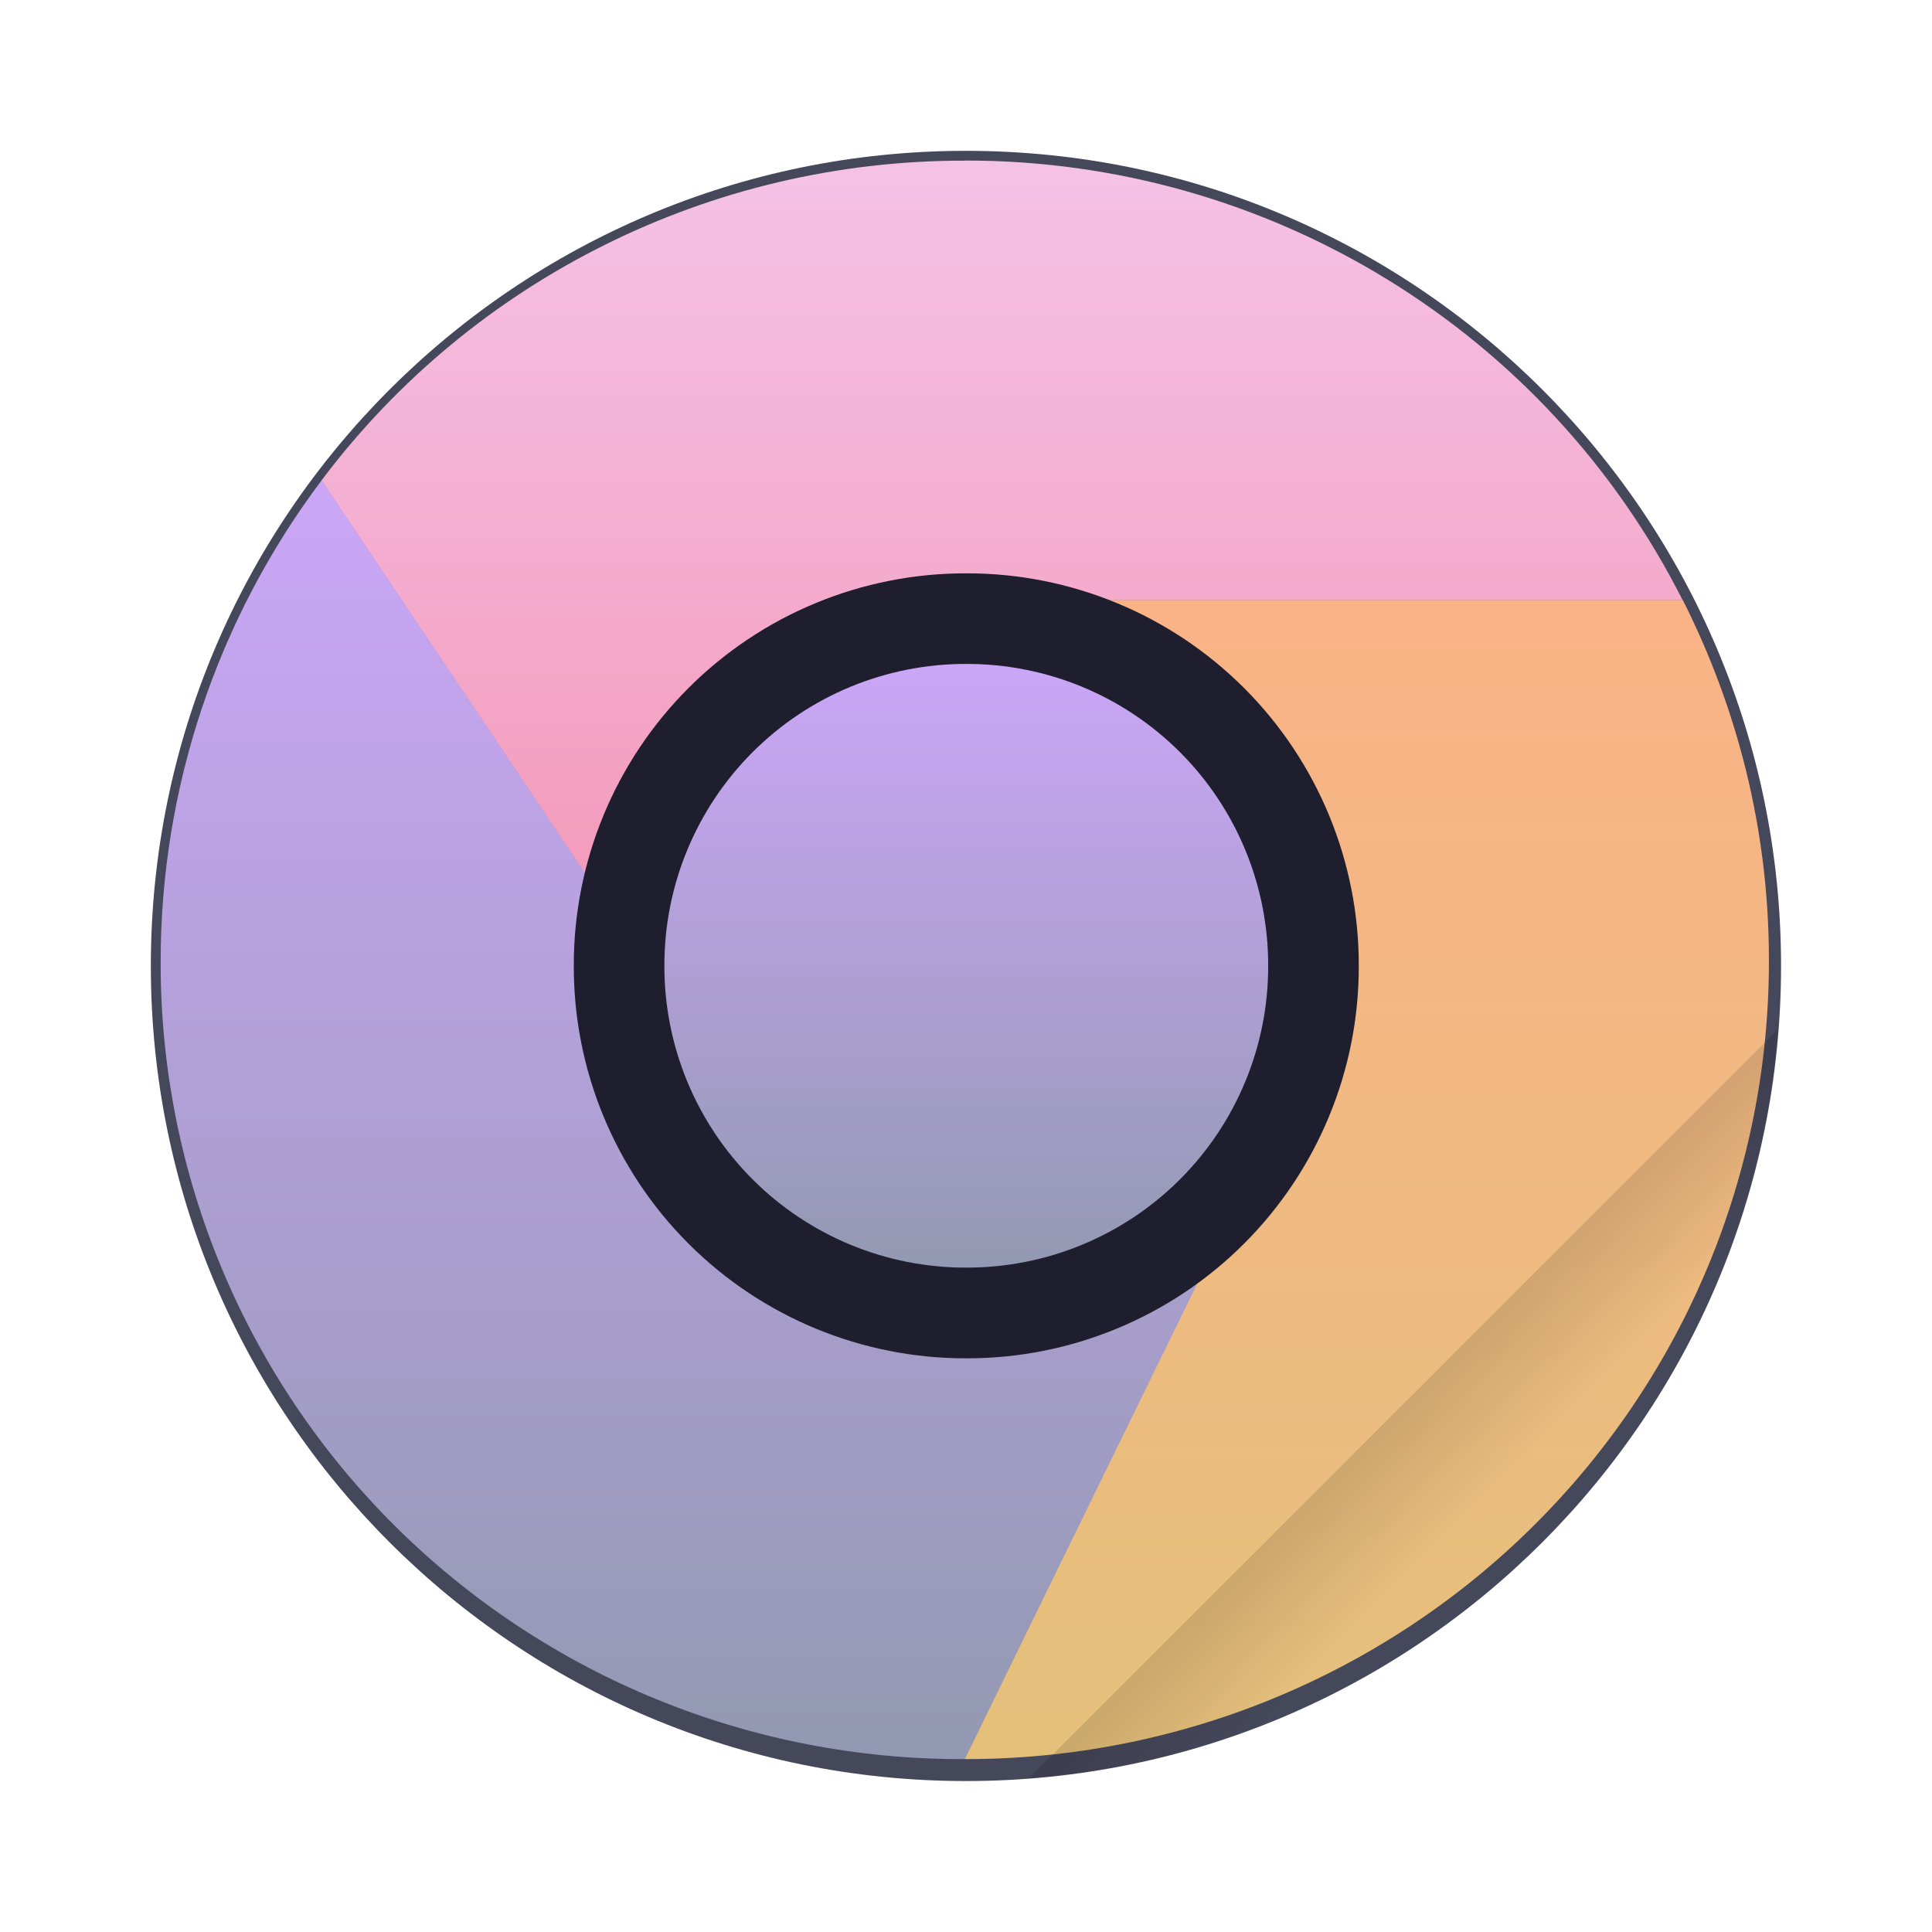
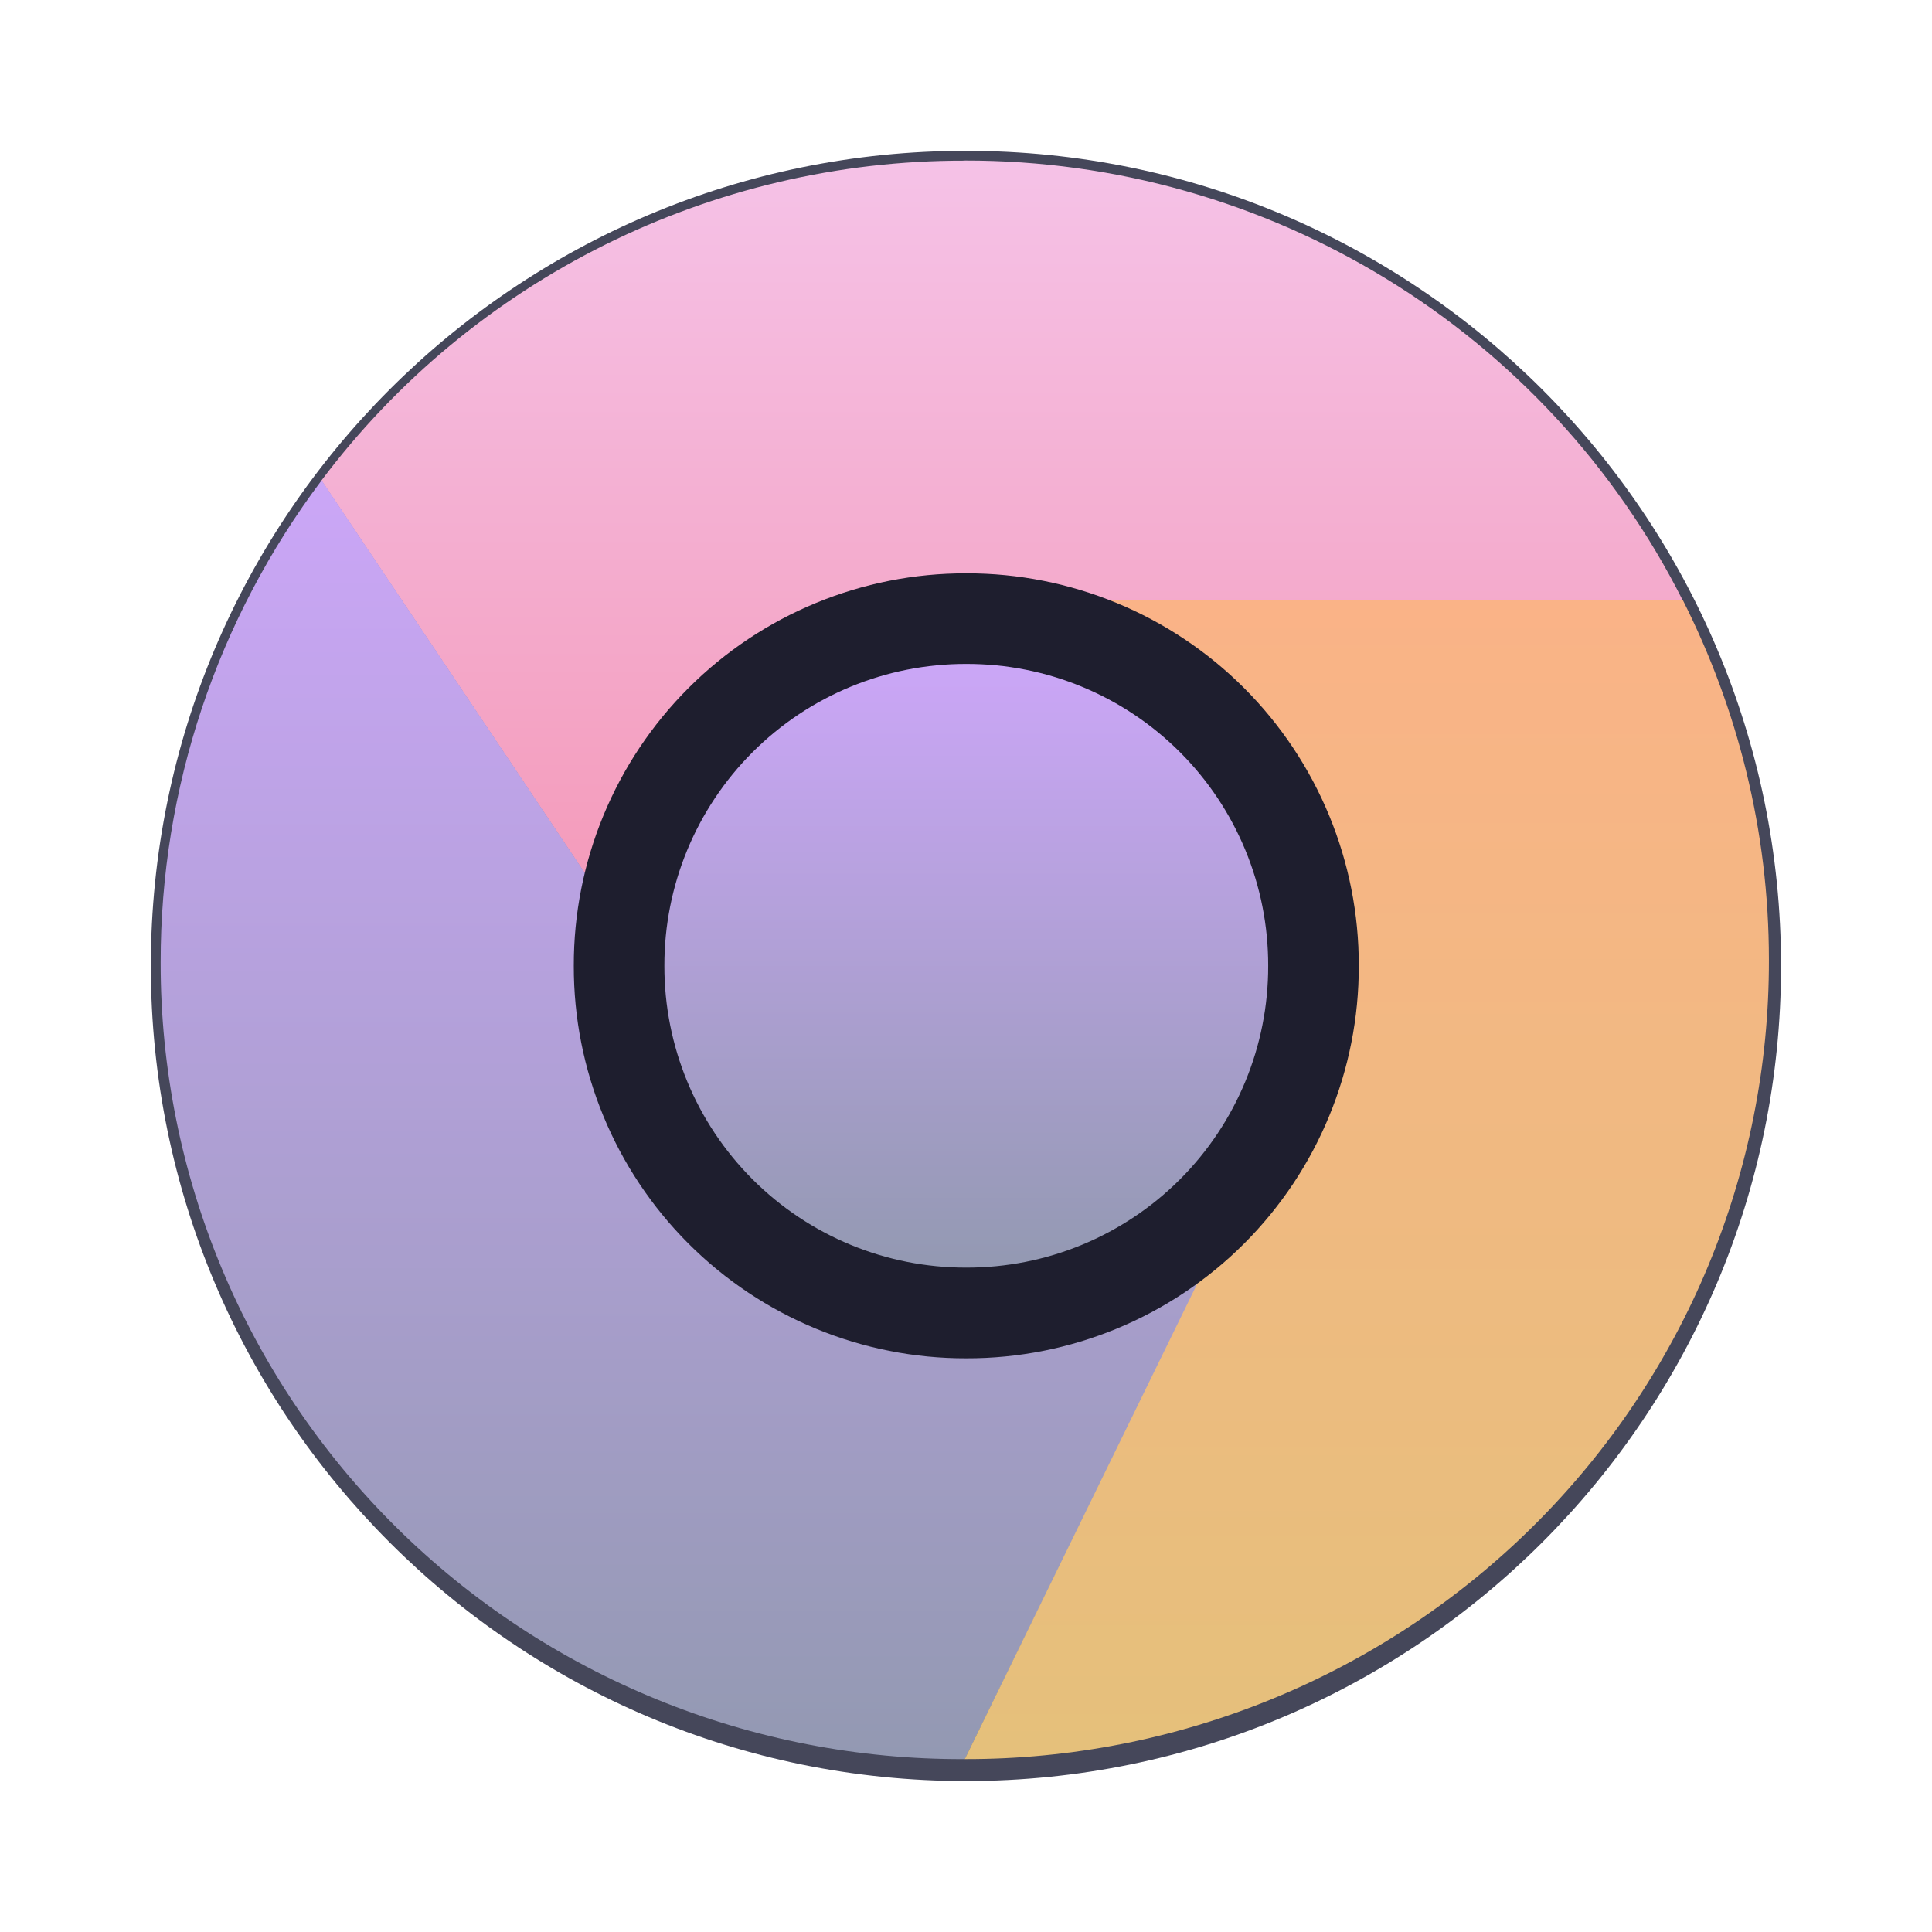
<svg xmlns="http://www.w3.org/2000/svg" width="64" height="64" viewBox="0 0 16.933 16.933">
  <defs>
-     <linearGradient gradientUnits="userSpaceOnUse" x1="43" x2="49" y1="44" y2="50" gradientTransform="scale(.26458)" id="shadow">
-       <stop offset="0" />
-       <stop offset="1" stop-opacity="0" />
-     </linearGradient>
    <linearGradient gradientUnits="userSpaceOnUse" x1="8.798" y1="1.322" x2="8.798" y2="10.467" id="gradient-0">
      <stop offset="0" style="stop-color: #f5c2e7" />
      <stop offset="1" style="stop-color: #f38ba8" />
    </linearGradient>
    <linearGradient gradientUnits="userSpaceOnUse" x1="6.145" y1="4.18" x2="6.145" y2="15.609" id="gradient-1">
      <stop offset="0" style="stop-color: #cba6f7" />
      <stop offset="1" style="stop-color: #9399b2" />
    </linearGradient>
    <linearGradient gradientUnits="userSpaceOnUse" x1="8.469" y1="5.819" x2="8.469" y2="11.11" id="gradient-3">
      <stop offset="0" style="stop-color: #cba6f7" />
      <stop offset="1" style="stop-color: #9399b2" />
    </linearGradient>
    <linearGradient gradientUnits="userSpaceOnUse" x1="12.038" y1="5.25" x2="12.038" y2="15.609" id="gradient-2">
      <stop offset="0" style="stop-color: #fab387" />
      <stop offset="1" style="stop-color: #e5c07b" />
    </linearGradient>
  </defs>
  <circle cx="8.466" cy="8.466" r="7.144" fill="#45475a" style="paint-order:stroke fill markers" />
  <g fill-rule="evenodd" stroke-width=".29" transform="matrix(0.986599, 0, 0, 0.980643, 0.102819, 0.110679)">
    <path d="M8.465 1.323a7.117 7.117 0 0 0-5.714 2.859l3.57 5.356 4.645.929-2.144-5.215h6.022a7.122 7.122 0 0 0-6.379-3.93z" style="fill: url(#gradient-0);" />
    <path d="M2.753 4.18a7.184 7.183 0 0 0-1.43 4.309 7.11 7.11 0 0 0 7.144 7.12l2.5-5.12-4.643-.951z" style="fill: url(#gradient-1);" />
    <path d="m8.823 5.25 2.143 5.216-2.5 5.143a7.129 7.128 0 0 0 7.144-7.144c0-1.16-.28-2.248-.765-3.215z" style="fill: url(#gradient-2);" />
  </g>
  <path d="M8.469 5.025a3.432 3.432 0 0 1 3.44 3.44 3.432 3.432 0 0 1-3.44 3.44 3.432 3.432 0 0 1-3.44-3.44 3.432 3.432 0 0 1 3.44-3.44z" style="fill: #1e1e2e;" />
  <path d="M8.469 5.819a2.64 2.64 0 0 1 2.646 2.646 2.64 2.64 0 0 1-2.646 2.645 2.64 2.64 0 0 1-2.646-2.645 2.64 2.64 0 0 1 2.646-2.646z" style="fill: url(#gradient-3);" />
-   <path fill="url(#shadow)" d="m15.582 9.024-6.563 6.562a7.144 7.144 0 0 0 6.563-6.562" opacity=".25" style="paint-order:stroke fill markers" />
</svg>
